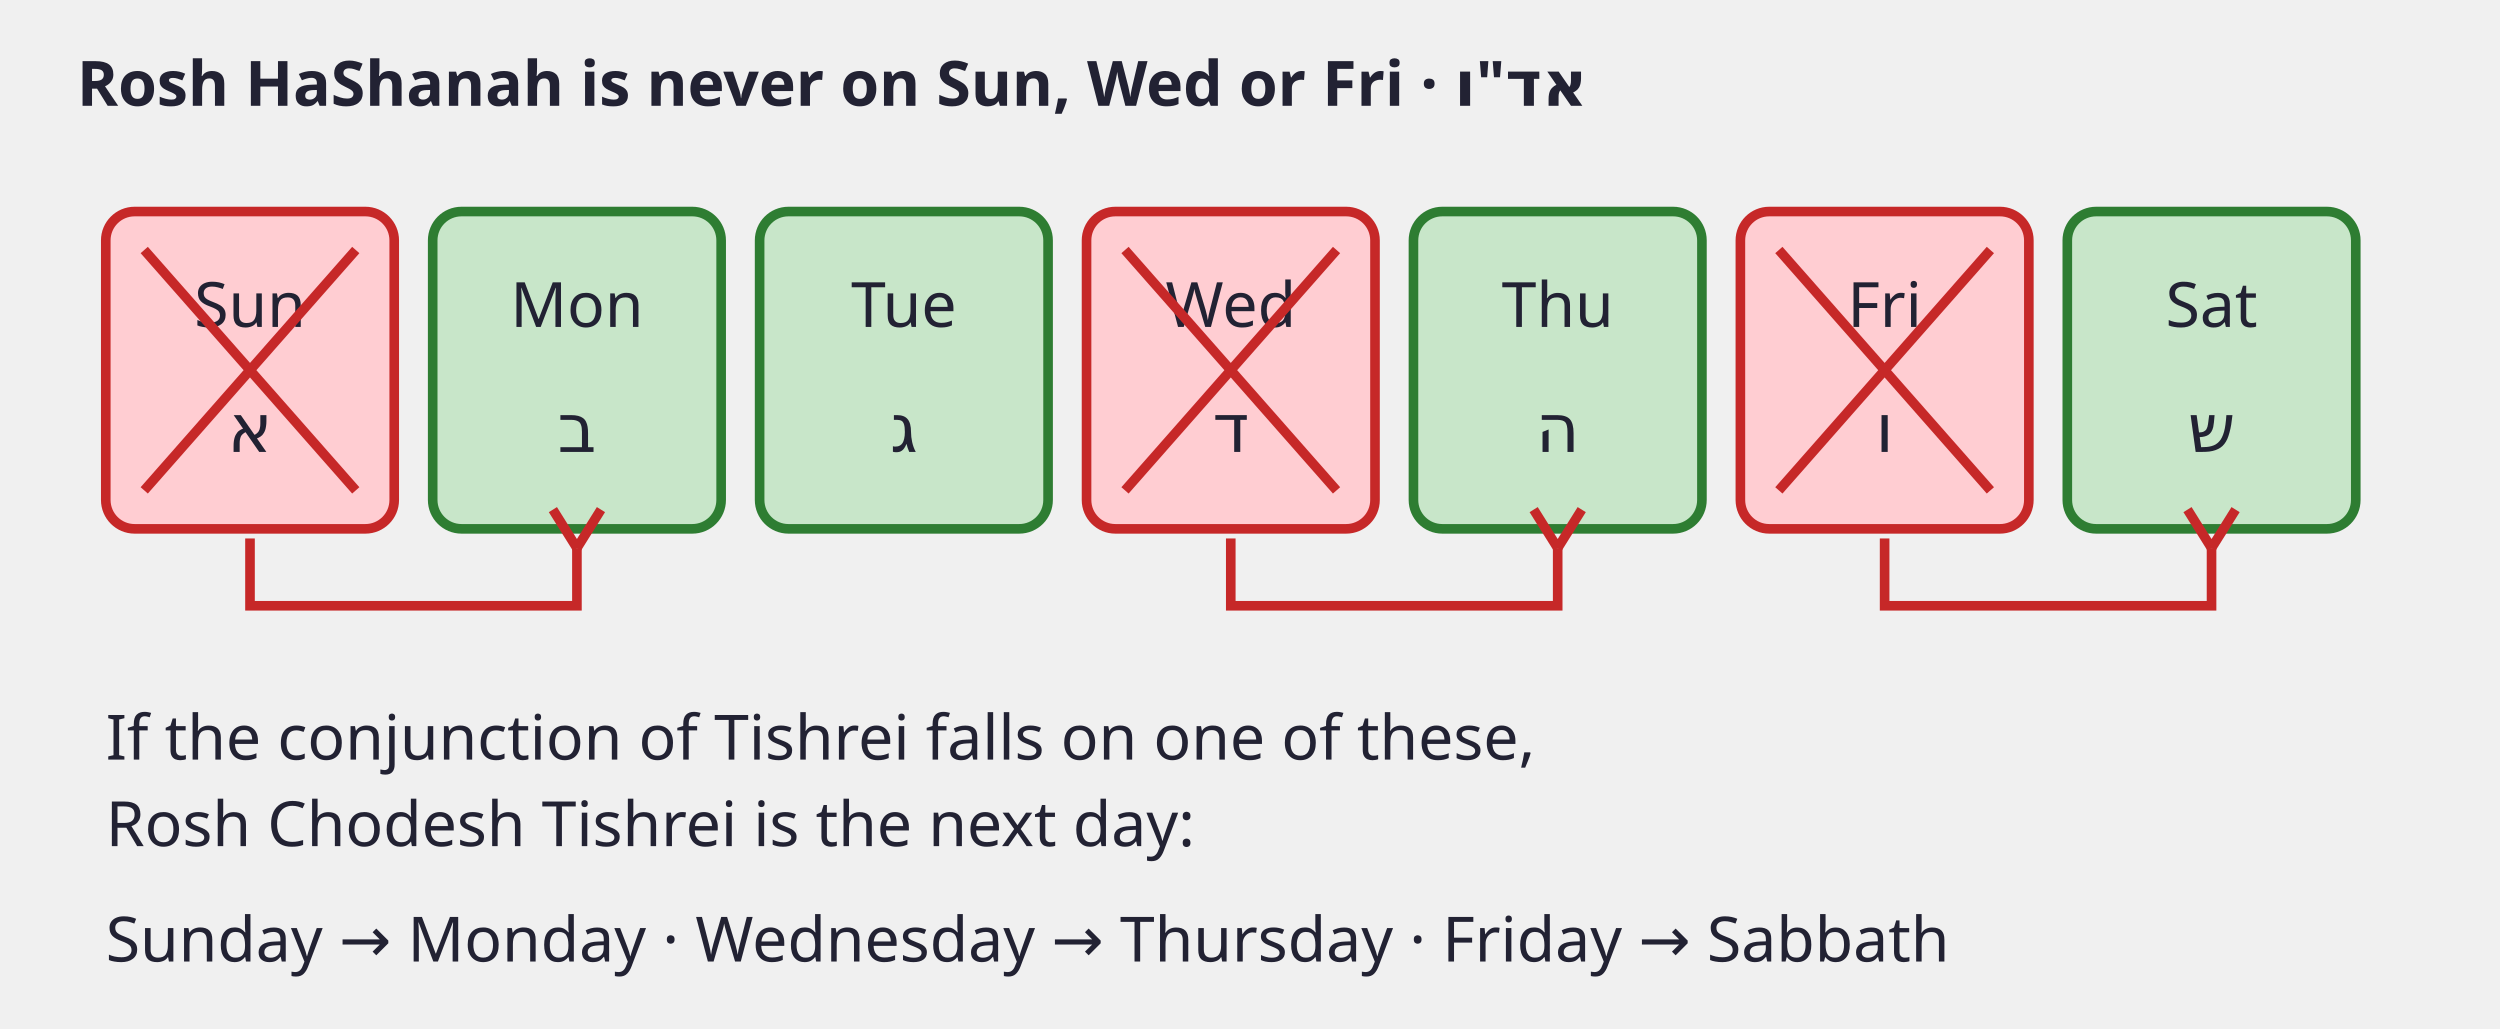
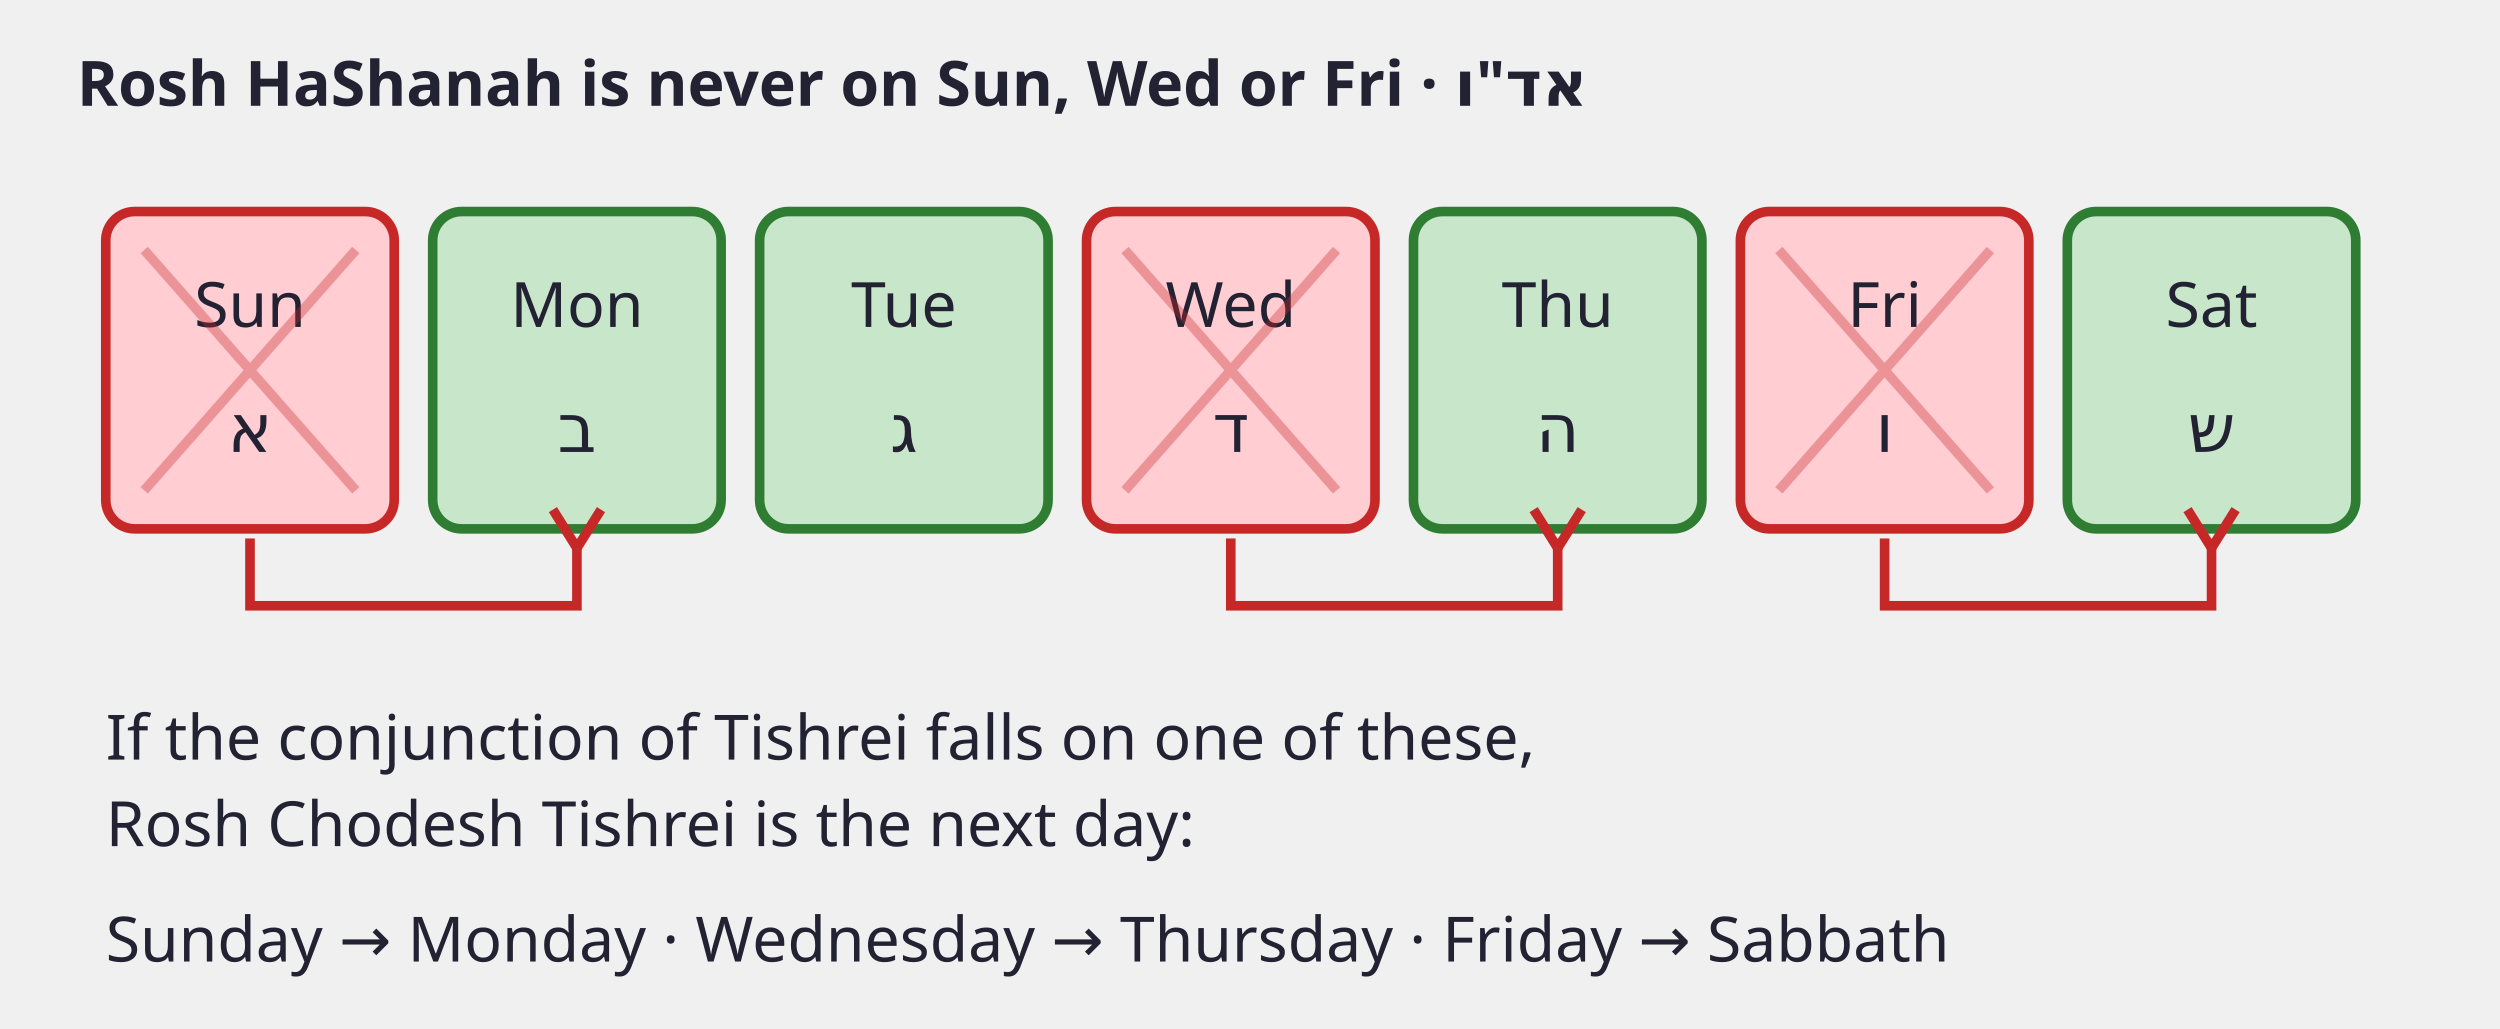
<svg xmlns="http://www.w3.org/2000/svg" viewBox="0 0 520 214" role="img" aria-label="Rosh Chodesh Tishrei is never Sunday, Wednesday or Friday; it moves to the next day">
  <style>text{font-family:system-ui,sans-serif;fill:#223}.h{font-size:13px}.s{font-size:11px;fill:#556}.t{font-size:13px;font-weight:600}.he{font-size:14px}.w{fill:#fff;font-weight:600}.c{text-anchor:middle}</style>
  <text x="16" y="22" class="t">Rosh HaShanah is never on Sun, Wed or Fri · אד"ו</text>
  <rect x="22" y="44" width="60" height="66" rx="6" fill="#ffcdd2" stroke="#c62828" stroke-width="2" />
  <text x="52" y="68" class="h c">Sun</text>
  <text x="52" y="94" class="he c">א</text>
-   <path d="M30 52l44 50M74 52l-44 50" stroke="#c62828" stroke-width="2" />
+   <path d="M30 52l44 50M74 52l-44 50" stroke="#c62828" stroke-width="2" stroke-opacity=".35" />
  <rect x="90" y="44" width="60" height="66" rx="6" fill="#c8e6c9" stroke="#2e7d32" stroke-width="2" />
  <text x="120" y="68" class="h c">Mon</text>
  <text x="120" y="94" class="he c">ב</text>
  <rect x="158" y="44" width="60" height="66" rx="6" fill="#c8e6c9" stroke="#2e7d32" stroke-width="2" />
  <text x="188" y="68" class="h c">Tue</text>
  <text x="188" y="94" class="he c">ג</text>
  <rect x="226" y="44" width="60" height="66" rx="6" fill="#ffcdd2" stroke="#c62828" stroke-width="2" />
  <text x="256" y="68" class="h c">Wed</text>
  <text x="256" y="94" class="he c">ד</text>
-   <path d="M234 52l44 50M278 52l-44 50" stroke="#c62828" stroke-width="2" />
+   <path d="M234 52l44 50M278 52l-44 50" stroke="#c62828" stroke-width="2" stroke-opacity=".35" />
  <rect x="294" y="44" width="60" height="66" rx="6" fill="#c8e6c9" stroke="#2e7d32" stroke-width="2" />
  <text x="324" y="68" class="h c">Thu</text>
  <text x="324" y="94" class="he c">ה</text>
  <rect x="362" y="44" width="60" height="66" rx="6" fill="#ffcdd2" stroke="#c62828" stroke-width="2" />
  <text x="392" y="68" class="h c">Fri</text>
  <text x="392" y="94" class="he c">ו</text>
-   <path d="M370 52l44 50M414 52l-44 50" stroke="#c62828" stroke-width="2" />
+   <path d="M370 52l44 50M414 52l-44 50" stroke="#c62828" stroke-width="2" stroke-opacity=".35" />
  <rect x="430" y="44" width="60" height="66" rx="6" fill="#c8e6c9" stroke="#2e7d32" stroke-width="2" />
  <text x="460" y="68" class="h c">Sat</text>
  <text x="460" y="94" class="he c">ש</text>
  <path d="M52 112v14h68v-12" fill="none" stroke="#c62828" stroke-width="2" />
  <path d="M120 114l-5 -8m5 8l5 -8" stroke="#c62828" stroke-width="2" />
  <path d="M256 112v14h68v-12" fill="none" stroke="#c62828" stroke-width="2" />
  <path d="M324 114l-5 -8m5 8l5 -8" stroke="#c62828" stroke-width="2" />
  <path d="M392 112v14h68v-12" fill="none" stroke="#c62828" stroke-width="2" />
  <path d="M460 114l-5 -8m5 8l5 -8" stroke="#c62828" stroke-width="2" />
  <text x="22" y="158" class="h">If the conjunction of Tishrei falls on one of these,</text>
  <text x="22" y="176" class="h">Rosh Chodesh Tishrei is the next day:</text>
  <text x="22" y="200" class="h">Sunday → Monday  ·  Wednesday → Thursday  ·  Friday → Sabbath</text>
</svg>
